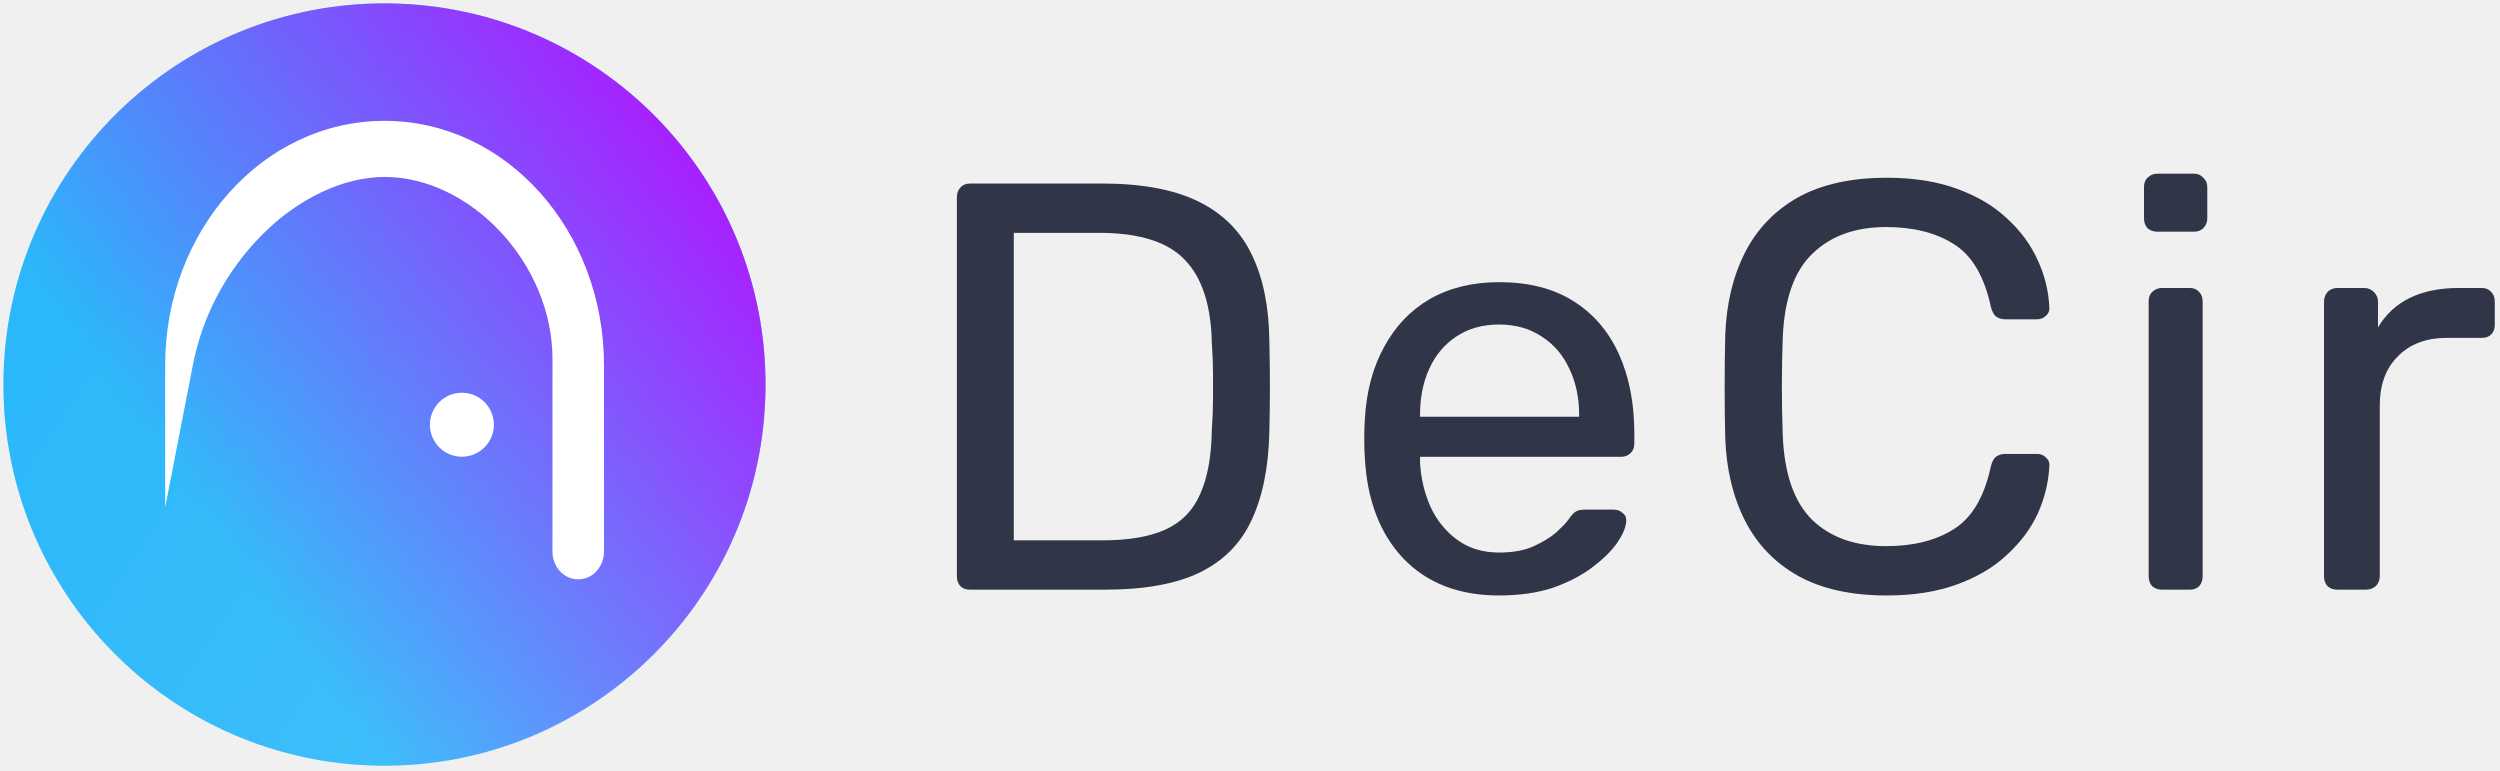
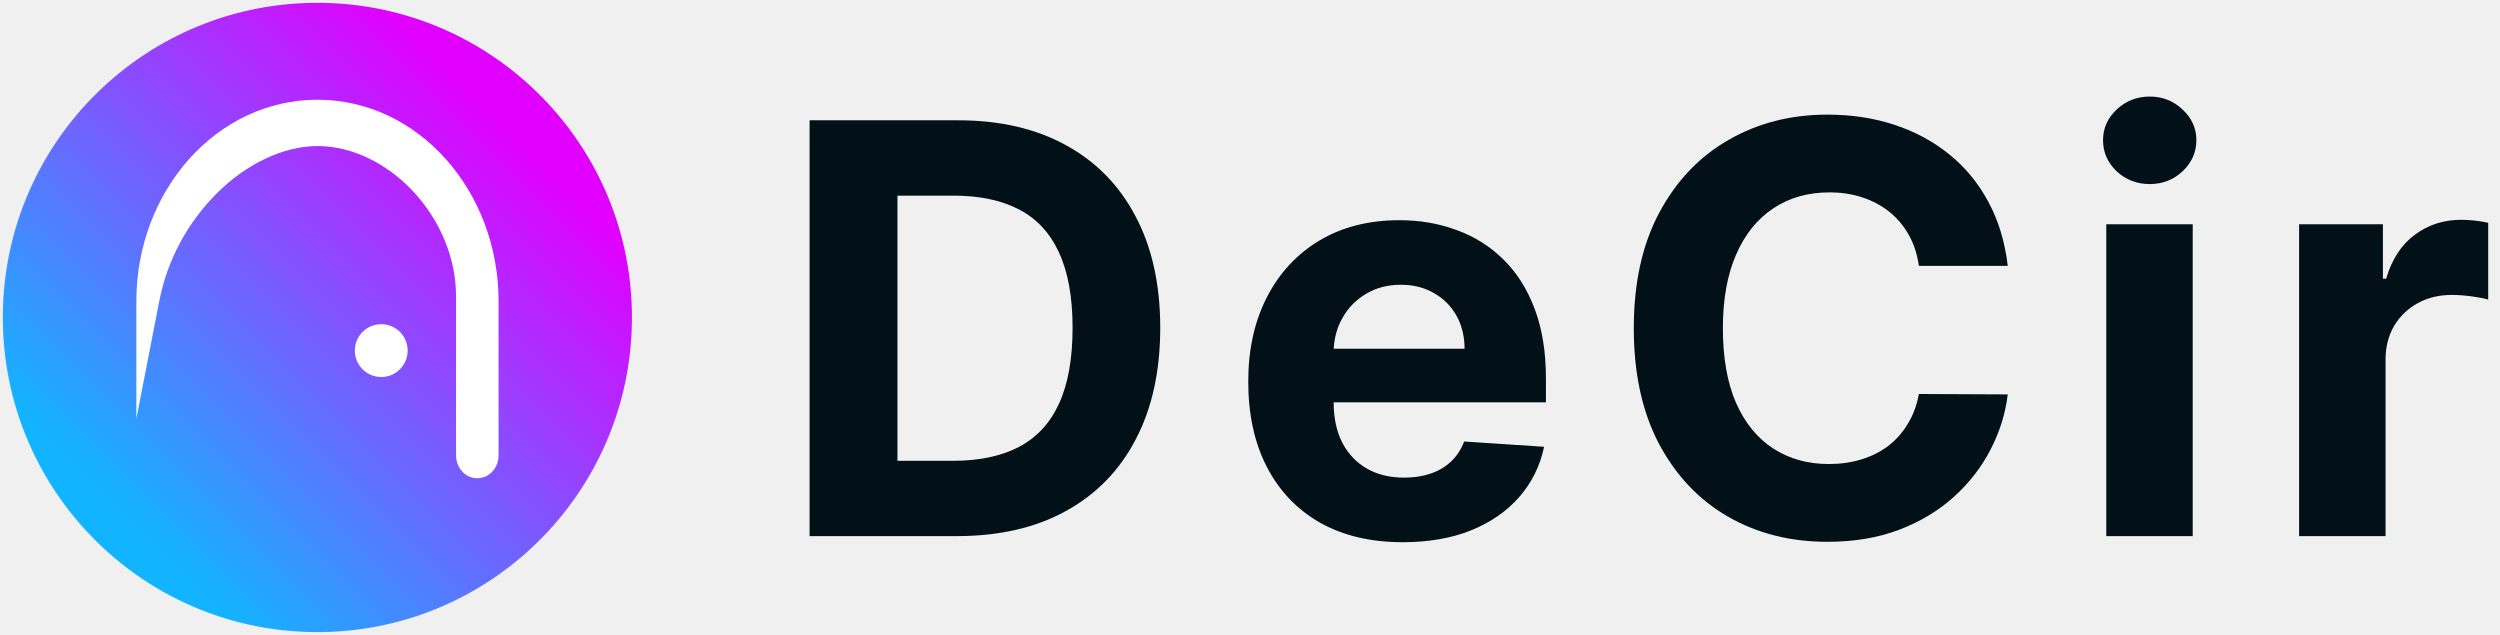
- <svg xmlns="http://www.w3.org/2000/svg" width="133" height="41" viewBox="0 0 133 41" fill="none">
-   <ellipse cx="20.453" cy="20.459" rx="20.273" ry="20.278" transform="rotate(0.51378 20.4533 20.459)" fill="url(#paint0_linear_2802_23530)" />
-   <ellipse cx="20.453" cy="20.459" rx="20.273" ry="20.278" transform="rotate(0.51378 20.4533 20.459)" fill="url(#paint1_linear_2802_23530)" />
-   <path d="M8.788 26.99L10.253 19.464C10.773 16.733 12.099 14.356 13.933 12.501C15.809 10.603 18.228 9.413 20.46 9.413C22.697 9.413 24.932 10.527 26.619 12.328C28.304 14.126 29.392 16.555 29.392 19.1V29.353C29.392 30.102 29.947 30.819 30.762 30.819C31.577 30.819 32.132 30.102 32.132 29.353V19.417C32.132 12.305 26.964 6.429 20.46 6.429C13.956 6.429 8.788 12.305 8.788 19.417V30.04V26.99Z" fill="white" />
-   <circle cx="24.572" cy="22.595" r="1.702" fill="white" />
-   <path d="M51.617 31.37C51.39 31.37 51.215 31.308 51.092 31.185C50.968 31.041 50.906 30.866 50.906 30.66V10.505C50.906 10.279 50.968 10.104 51.092 9.981C51.215 9.836 51.39 9.764 51.617 9.764H58.63C60.752 9.764 62.462 10.083 63.759 10.721C65.057 11.359 66.004 12.306 66.602 13.561C67.199 14.796 67.508 16.318 67.529 18.129C67.549 19.055 67.56 19.868 67.56 20.567C67.56 21.267 67.549 22.069 67.529 22.975C67.487 24.868 67.168 26.442 66.571 27.697C65.994 28.932 65.067 29.858 63.79 30.475C62.534 31.072 60.865 31.37 58.785 31.37H51.617ZM53.934 28.747H58.63C60.052 28.747 61.185 28.551 62.029 28.16C62.874 27.769 63.481 27.142 63.852 26.277C64.243 25.413 64.449 24.271 64.47 22.851C64.511 22.234 64.532 21.699 64.532 21.246C64.532 20.773 64.532 20.31 64.532 19.857C64.532 19.384 64.511 18.849 64.47 18.252C64.429 16.256 63.955 14.785 63.049 13.839C62.142 12.871 60.618 12.388 58.476 12.388H53.934V28.747Z" fill="#303548" />
-   <path d="M79.747 31.679C77.625 31.679 75.936 31.03 74.68 29.734C73.423 28.417 72.733 26.627 72.61 24.364C72.589 24.096 72.579 23.757 72.579 23.345C72.579 22.913 72.589 22.563 72.61 22.296C72.692 20.835 73.032 19.559 73.629 18.468C74.227 17.357 75.04 16.503 76.07 15.907C77.121 15.31 78.346 15.011 79.747 15.011C81.312 15.011 82.62 15.341 83.671 15.999C84.742 16.658 85.555 17.594 86.112 18.808C86.668 20.022 86.946 21.442 86.946 23.067V23.592C86.946 23.818 86.874 23.993 86.73 24.117C86.606 24.24 86.441 24.302 86.235 24.302H75.545C75.545 24.323 75.545 24.364 75.545 24.425C75.545 24.487 75.545 24.538 75.545 24.58C75.586 25.423 75.772 26.215 76.101 26.956C76.431 27.677 76.904 28.263 77.522 28.716C78.14 29.168 78.882 29.395 79.747 29.395C80.489 29.395 81.106 29.282 81.601 29.055C82.095 28.829 82.497 28.582 82.806 28.314C83.115 28.026 83.321 27.81 83.424 27.666C83.609 27.399 83.753 27.244 83.856 27.203C83.959 27.142 84.124 27.111 84.351 27.111H85.834C86.04 27.111 86.204 27.172 86.328 27.296C86.472 27.399 86.534 27.553 86.513 27.759C86.493 28.067 86.328 28.448 86.019 28.901C85.71 29.333 85.267 29.765 84.69 30.197C84.114 30.629 83.413 30.989 82.59 31.277C81.766 31.545 80.818 31.679 79.747 31.679ZM75.545 22.172H84.011V22.08C84.011 21.154 83.836 20.331 83.486 19.61C83.156 18.89 82.672 18.324 82.033 17.913C81.395 17.481 80.633 17.265 79.747 17.265C78.861 17.265 78.099 17.481 77.461 17.913C76.843 18.324 76.369 18.89 76.039 19.61C75.71 20.331 75.545 21.154 75.545 22.08V22.172Z" fill="#303548" />
-   <path d="M100.373 31.679C98.478 31.679 96.902 31.329 95.645 30.629C94.41 29.93 93.472 28.952 92.834 27.697C92.195 26.442 91.845 24.981 91.783 23.314C91.763 22.471 91.752 21.565 91.752 20.598C91.752 19.631 91.763 18.705 91.783 17.82C91.845 16.154 92.195 14.693 92.834 13.437C93.472 12.182 94.41 11.205 95.645 10.505C96.902 9.806 98.478 9.456 100.373 9.456C101.794 9.456 103.04 9.651 104.111 10.042C105.182 10.433 106.068 10.958 106.768 11.616C107.489 12.275 108.035 13.016 108.406 13.839C108.777 14.641 108.983 15.475 109.024 16.339C109.044 16.524 108.983 16.678 108.838 16.802C108.715 16.925 108.56 16.987 108.375 16.987H106.676C106.49 16.987 106.326 16.935 106.181 16.833C106.058 16.73 105.965 16.544 105.903 16.277C105.553 14.672 104.894 13.571 103.926 12.974C102.978 12.378 101.784 12.079 100.342 12.079C98.694 12.079 97.386 12.553 96.418 13.499C95.45 14.425 94.925 15.917 94.842 17.975C94.78 19.662 94.78 21.39 94.842 23.16C94.925 25.218 95.45 26.72 96.418 27.666C97.386 28.592 98.694 29.055 100.342 29.055C101.784 29.055 102.978 28.757 103.926 28.16C104.894 27.563 105.553 26.462 105.903 24.858C105.965 24.59 106.058 24.405 106.181 24.302C106.326 24.199 106.49 24.148 106.676 24.148H108.375C108.56 24.148 108.715 24.209 108.838 24.333C108.983 24.456 109.044 24.611 109.024 24.796C108.983 25.66 108.777 26.504 108.406 27.327C108.035 28.129 107.489 28.86 106.768 29.518C106.068 30.177 105.182 30.701 104.111 31.092C103.04 31.483 101.794 31.679 100.373 31.679Z" fill="#303548" />
-   <path d="M115.018 31.37C114.812 31.37 114.637 31.308 114.493 31.185C114.369 31.041 114.308 30.866 114.308 30.66V16.03C114.308 15.824 114.369 15.66 114.493 15.536C114.637 15.392 114.812 15.32 115.018 15.32H116.501C116.707 15.32 116.872 15.392 116.996 15.536C117.119 15.66 117.181 15.824 117.181 16.03V30.66C117.181 30.866 117.119 31.041 116.996 31.185C116.872 31.308 116.707 31.37 116.501 31.37H115.018ZM114.771 12.326C114.565 12.326 114.39 12.264 114.246 12.141C114.122 11.997 114.06 11.822 114.06 11.616V9.95C114.06 9.744 114.122 9.579 114.246 9.456C114.39 9.312 114.565 9.24 114.771 9.24H116.718C116.924 9.24 117.088 9.312 117.212 9.456C117.356 9.579 117.428 9.744 117.428 9.95V11.616C117.428 11.822 117.356 11.997 117.212 12.141C117.088 12.264 116.924 12.326 116.718 12.326H114.771Z" fill="#303548" />
-   <path d="M124.348 31.37C124.142 31.37 123.967 31.308 123.822 31.185C123.699 31.041 123.637 30.866 123.637 30.66V16.061C123.637 15.855 123.699 15.68 123.822 15.536C123.967 15.392 124.142 15.32 124.348 15.32H125.769C125.975 15.32 126.15 15.392 126.294 15.536C126.438 15.68 126.51 15.855 126.51 16.061V17.419C126.922 16.719 127.489 16.195 128.21 15.845C128.931 15.495 129.796 15.32 130.805 15.32H132.041C132.247 15.32 132.412 15.392 132.535 15.536C132.659 15.66 132.721 15.824 132.721 16.03V17.296C132.721 17.501 132.659 17.666 132.535 17.789C132.412 17.913 132.247 17.975 132.041 17.975H130.187C129.075 17.975 128.199 18.304 127.561 18.962C126.922 19.6 126.603 20.475 126.603 21.586V30.66C126.603 30.866 126.531 31.041 126.387 31.185C126.243 31.308 126.068 31.37 125.862 31.37H124.348Z" fill="#303548" />
+ <svg xmlns="http://www.w3.org/2000/svg" width="126" height="32" viewBox="0 0 126 32" fill="none">
+   <ellipse cx="15.996" cy="16" rx="15.854" ry="15.858" transform="rotate(0.51378 15.9956 16)" fill="url(#paint0_linear_432_5344)" />
+   <path d="M6.872 21.108L8.018 15.222C8.424 13.086 9.461 11.227 10.895 9.776C12.363 8.292 14.254 7.361 16 7.361C17.75 7.361 19.497 8.233 20.817 9.641C22.135 11.047 22.985 12.947 22.985 14.937L22.985 22.956C22.985 23.541 23.42 24.102 24.057 24.102C24.694 24.102 25.128 23.541 25.128 22.956L25.128 15.185C25.128 9.623 21.087 5.027 16 5.027C10.914 5.027 6.872 9.623 6.872 15.185L6.872 23.493V21.108Z" fill="white" />
+   <circle cx="19.215" cy="17.67" r="1.331" fill="white" />
+   <path d="M48.228 27.02H40.804V6.063H48.29C50.396 6.063 52.21 6.483 53.73 7.322C55.251 8.154 56.42 9.352 57.238 10.914C58.063 12.476 58.476 14.345 58.476 16.521C58.476 18.704 58.063 20.58 57.238 22.149C56.42 23.718 55.244 24.922 53.71 25.762C52.183 26.601 50.355 27.02 48.228 27.02ZM45.232 23.224H48.044C49.353 23.224 50.454 22.992 51.347 22.528C52.248 22.057 52.922 21.331 53.372 20.348C53.829 19.359 54.058 18.084 54.058 16.521C54.058 14.973 53.829 13.707 53.372 12.725C52.922 11.743 52.251 11.02 51.358 10.556C50.465 10.092 49.364 9.86 48.054 9.86H45.232V23.224Z" fill="#021118" />
+   <path d="M70.705 27.327C69.089 27.327 67.698 27 66.532 26.345C65.373 25.683 64.48 24.748 63.853 23.541C63.225 22.327 62.912 20.891 62.912 19.233C62.912 17.616 63.225 16.197 63.853 14.976C64.48 13.755 65.363 12.803 66.501 12.121C67.647 11.439 68.99 11.098 70.531 11.098C71.567 11.098 72.532 11.265 73.425 11.599C74.325 11.927 75.109 12.421 75.777 13.083C76.452 13.745 76.977 14.577 77.352 15.58C77.727 16.576 77.915 17.742 77.915 19.079V20.277H64.65V17.575H73.814C73.814 16.948 73.677 16.392 73.404 15.907C73.132 15.423 72.753 15.044 72.269 14.771C71.792 14.492 71.236 14.352 70.602 14.352C69.941 14.352 69.355 14.505 68.843 14.812C68.339 15.113 67.943 15.518 67.657 16.03C67.371 16.535 67.224 17.098 67.217 17.718V20.287C67.217 21.065 67.361 21.737 67.647 22.303C67.94 22.869 68.353 23.306 68.884 23.613C69.416 23.92 70.047 24.073 70.776 24.073C71.26 24.073 71.704 24.005 72.106 23.868C72.508 23.732 72.852 23.527 73.139 23.254C73.425 22.982 73.643 22.647 73.793 22.252L77.823 22.518C77.618 23.486 77.199 24.332 76.565 25.055C75.937 25.772 75.126 26.331 74.131 26.734C73.142 27.129 72 27.327 70.705 27.327Z" fill="#021118" />
+   <path d="M101.191 13.4H96.712C96.63 12.82 96.463 12.305 96.211 11.855C95.958 11.398 95.635 11.009 95.239 10.689C94.844 10.368 94.387 10.122 93.869 9.952C93.357 9.781 92.802 9.696 92.202 9.696C91.118 9.696 90.173 9.966 89.369 10.505C88.564 11.037 87.941 11.814 87.497 12.838C87.054 13.854 86.833 15.089 86.833 16.542C86.833 18.036 87.054 19.291 87.497 20.307C87.947 21.324 88.575 22.091 89.379 22.61C90.184 23.128 91.114 23.387 92.171 23.387C92.764 23.387 93.313 23.309 93.818 23.152C94.329 22.995 94.782 22.767 95.178 22.466C95.573 22.16 95.9 21.788 96.159 21.351C96.425 20.915 96.609 20.417 96.712 19.857L101.191 19.878C101.075 20.84 100.785 21.767 100.322 22.661C99.865 23.548 99.248 24.343 98.471 25.045C97.7 25.741 96.78 26.294 95.71 26.703C94.646 27.105 93.443 27.307 92.1 27.307C90.231 27.307 88.561 26.884 87.088 26.038C85.623 25.192 84.463 23.967 83.611 22.364C82.766 20.761 82.343 18.82 82.343 16.542C82.343 14.257 82.773 12.312 83.632 10.709C84.491 9.106 85.657 7.885 87.129 7.046C88.602 6.2 90.259 5.777 92.1 5.777C93.313 5.777 94.438 5.947 95.474 6.289C96.517 6.63 97.441 7.128 98.246 7.783C99.05 8.431 99.705 9.225 100.209 10.167C100.721 11.108 101.048 12.186 101.191 13.4Z" fill="#021118" />
+   <path d="M106.157 27.02V11.303H110.513V27.02H106.157ZM108.345 9.277C107.697 9.277 107.142 9.062 106.678 8.632C106.221 8.195 105.993 7.673 105.993 7.066C105.993 6.466 106.221 5.951 106.678 5.521C107.142 5.085 107.697 4.866 108.345 4.866C108.993 4.866 109.545 5.085 110.002 5.521C110.465 5.951 110.697 6.466 110.697 7.066C110.697 7.673 110.465 8.195 110.002 8.632C109.545 9.062 108.993 9.277 108.345 9.277Z" fill="#021118" />
+   <path d="M115.875 27.02V11.303H120.099V14.045H120.262C120.549 13.069 121.029 12.333 121.704 11.835C122.379 11.33 123.156 11.078 124.036 11.078C124.254 11.078 124.489 11.091 124.742 11.118C124.994 11.146 125.215 11.183 125.406 11.231V15.099C125.202 15.038 124.919 14.983 124.557 14.935C124.196 14.887 123.865 14.864 123.565 14.864C122.925 14.864 122.352 15.003 121.847 15.283C121.35 15.556 120.954 15.938 120.661 16.429C120.375 16.92 120.232 17.487 120.232 18.128V27.02H115.875Z" fill="#021118" />
  <defs>
-     <linearGradient id="paint0_linear_2802_23530" x1="10.181" y1="7.486" x2="46.82" y2="31.401" gradientUnits="userSpaceOnUse">
-       <stop stop-color="#2BB8FA" />
-       <stop offset="1" stop-color="#49C2FB" />
-     </linearGradient>
-     <linearGradient id="paint1_linear_2802_23530" x1="16.455" y1="-31.116" x2="-14.991" y2="-8.461" gradientUnits="userSpaceOnUse">
-       <stop stop-color="#BD00FF" />
-       <stop offset="1" stop-color="#BD00FF" stop-opacity="0" />
+     <linearGradient id="paint0_linear_432_5344" x1="7.926" y1="27.836" x2="27.302" y2="8.11" gradientUnits="userSpaceOnUse">
+       <stop stop-color="#12B4FF" />
+       <stop offset="1" stop-color="#E100FF" />
    </linearGradient>
  </defs>
</svg>
